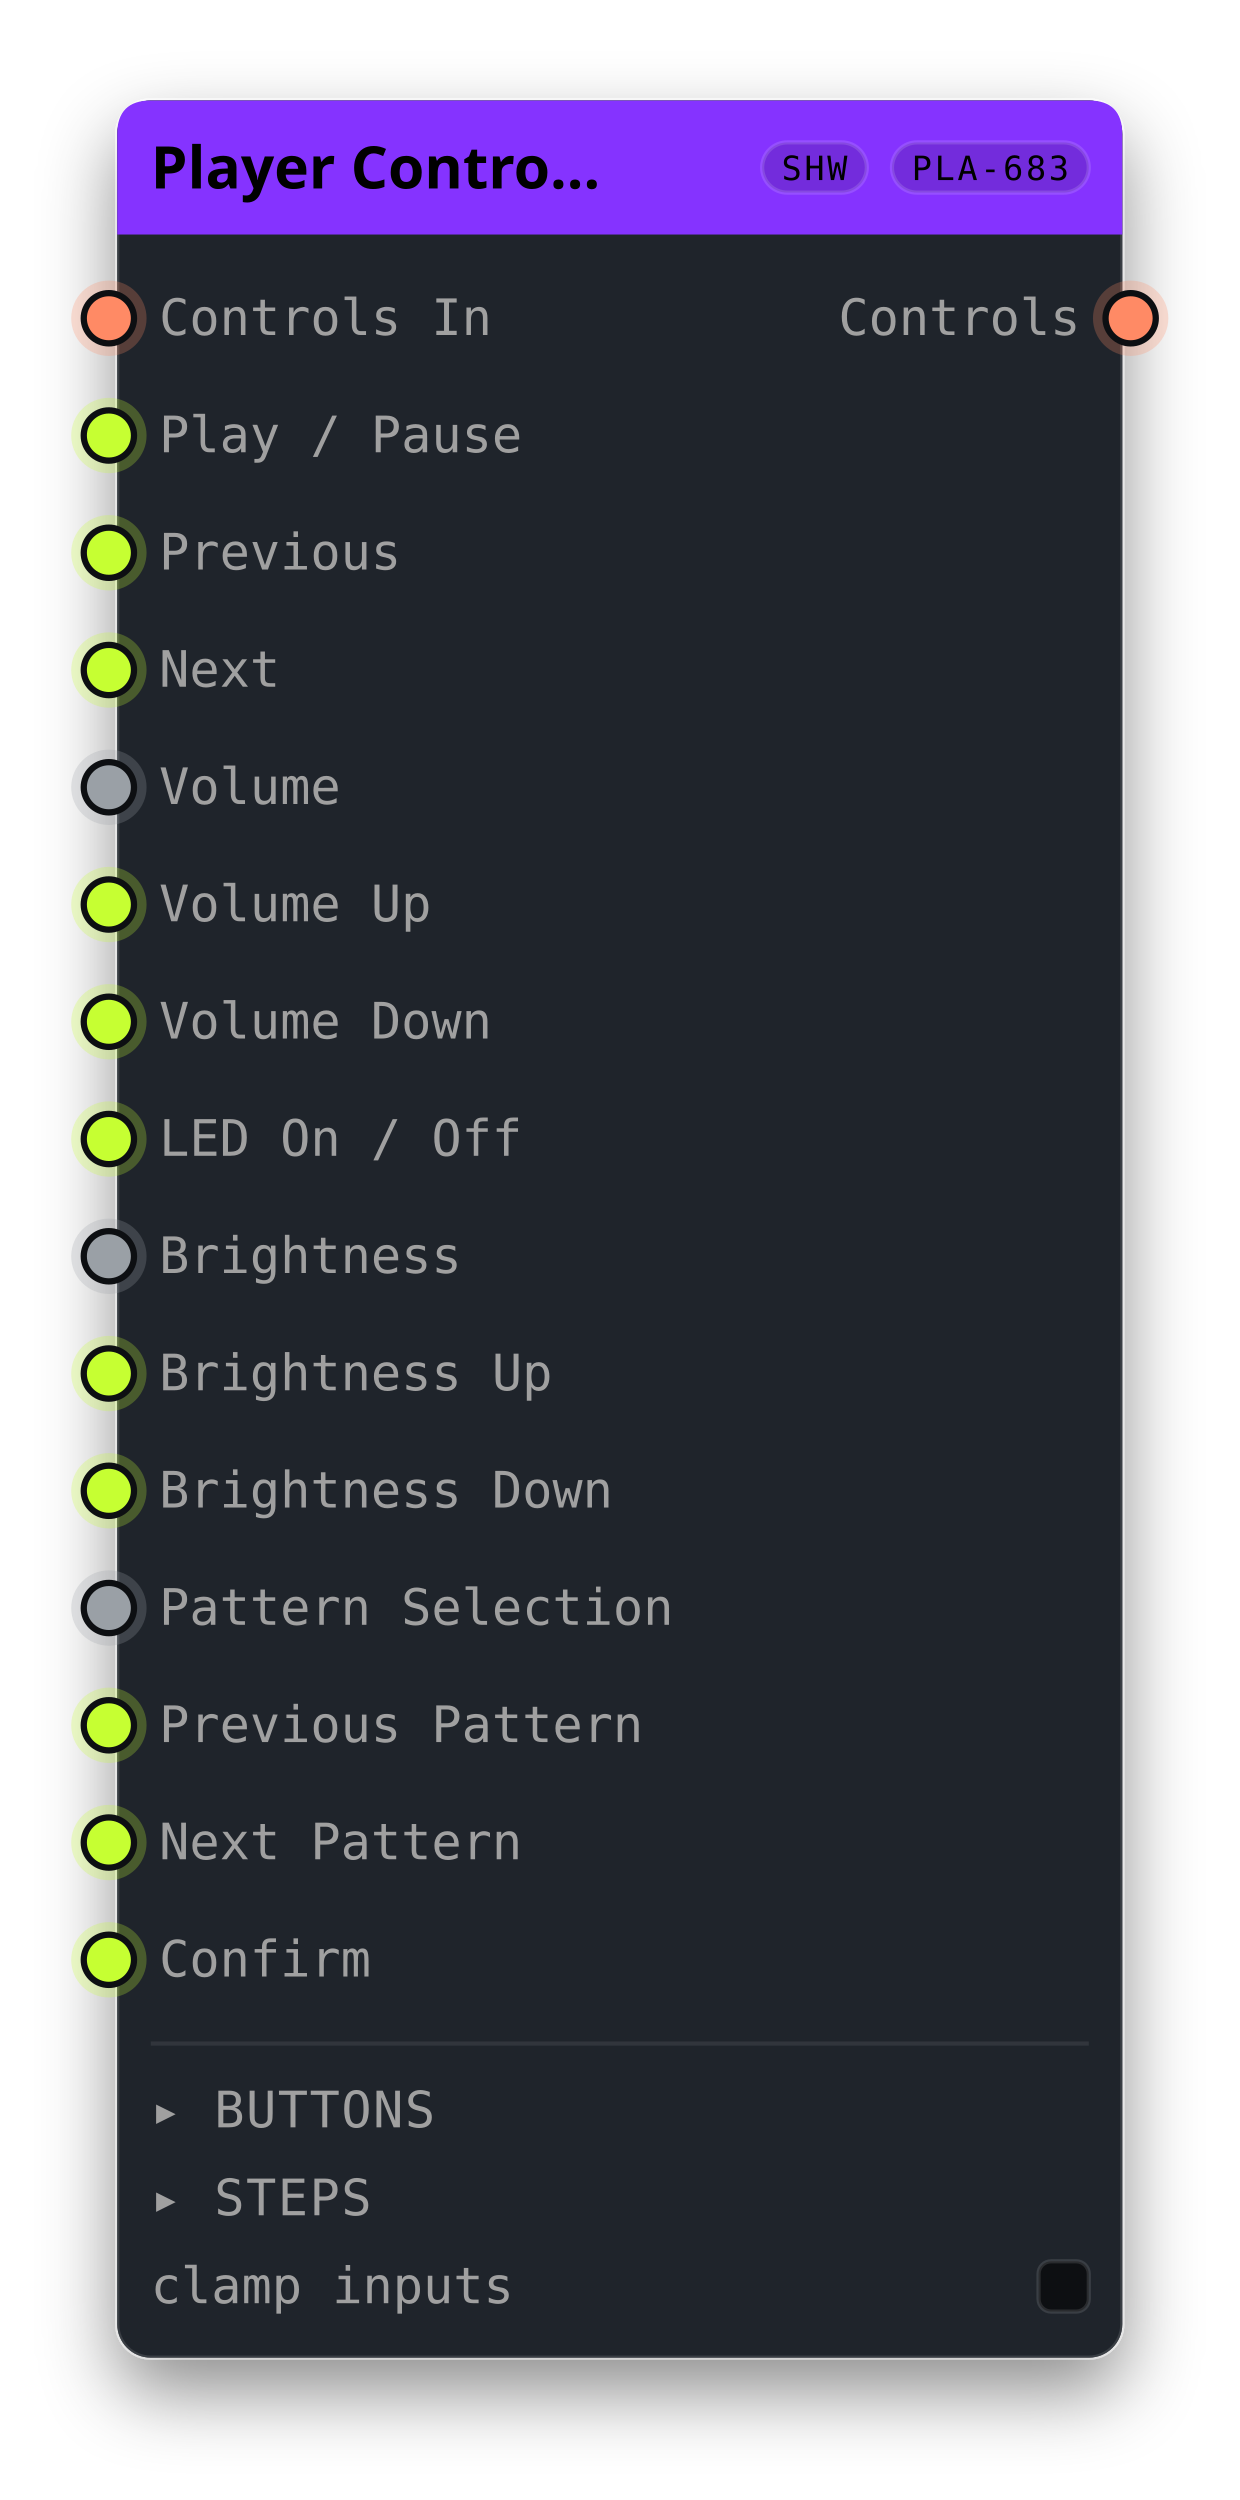
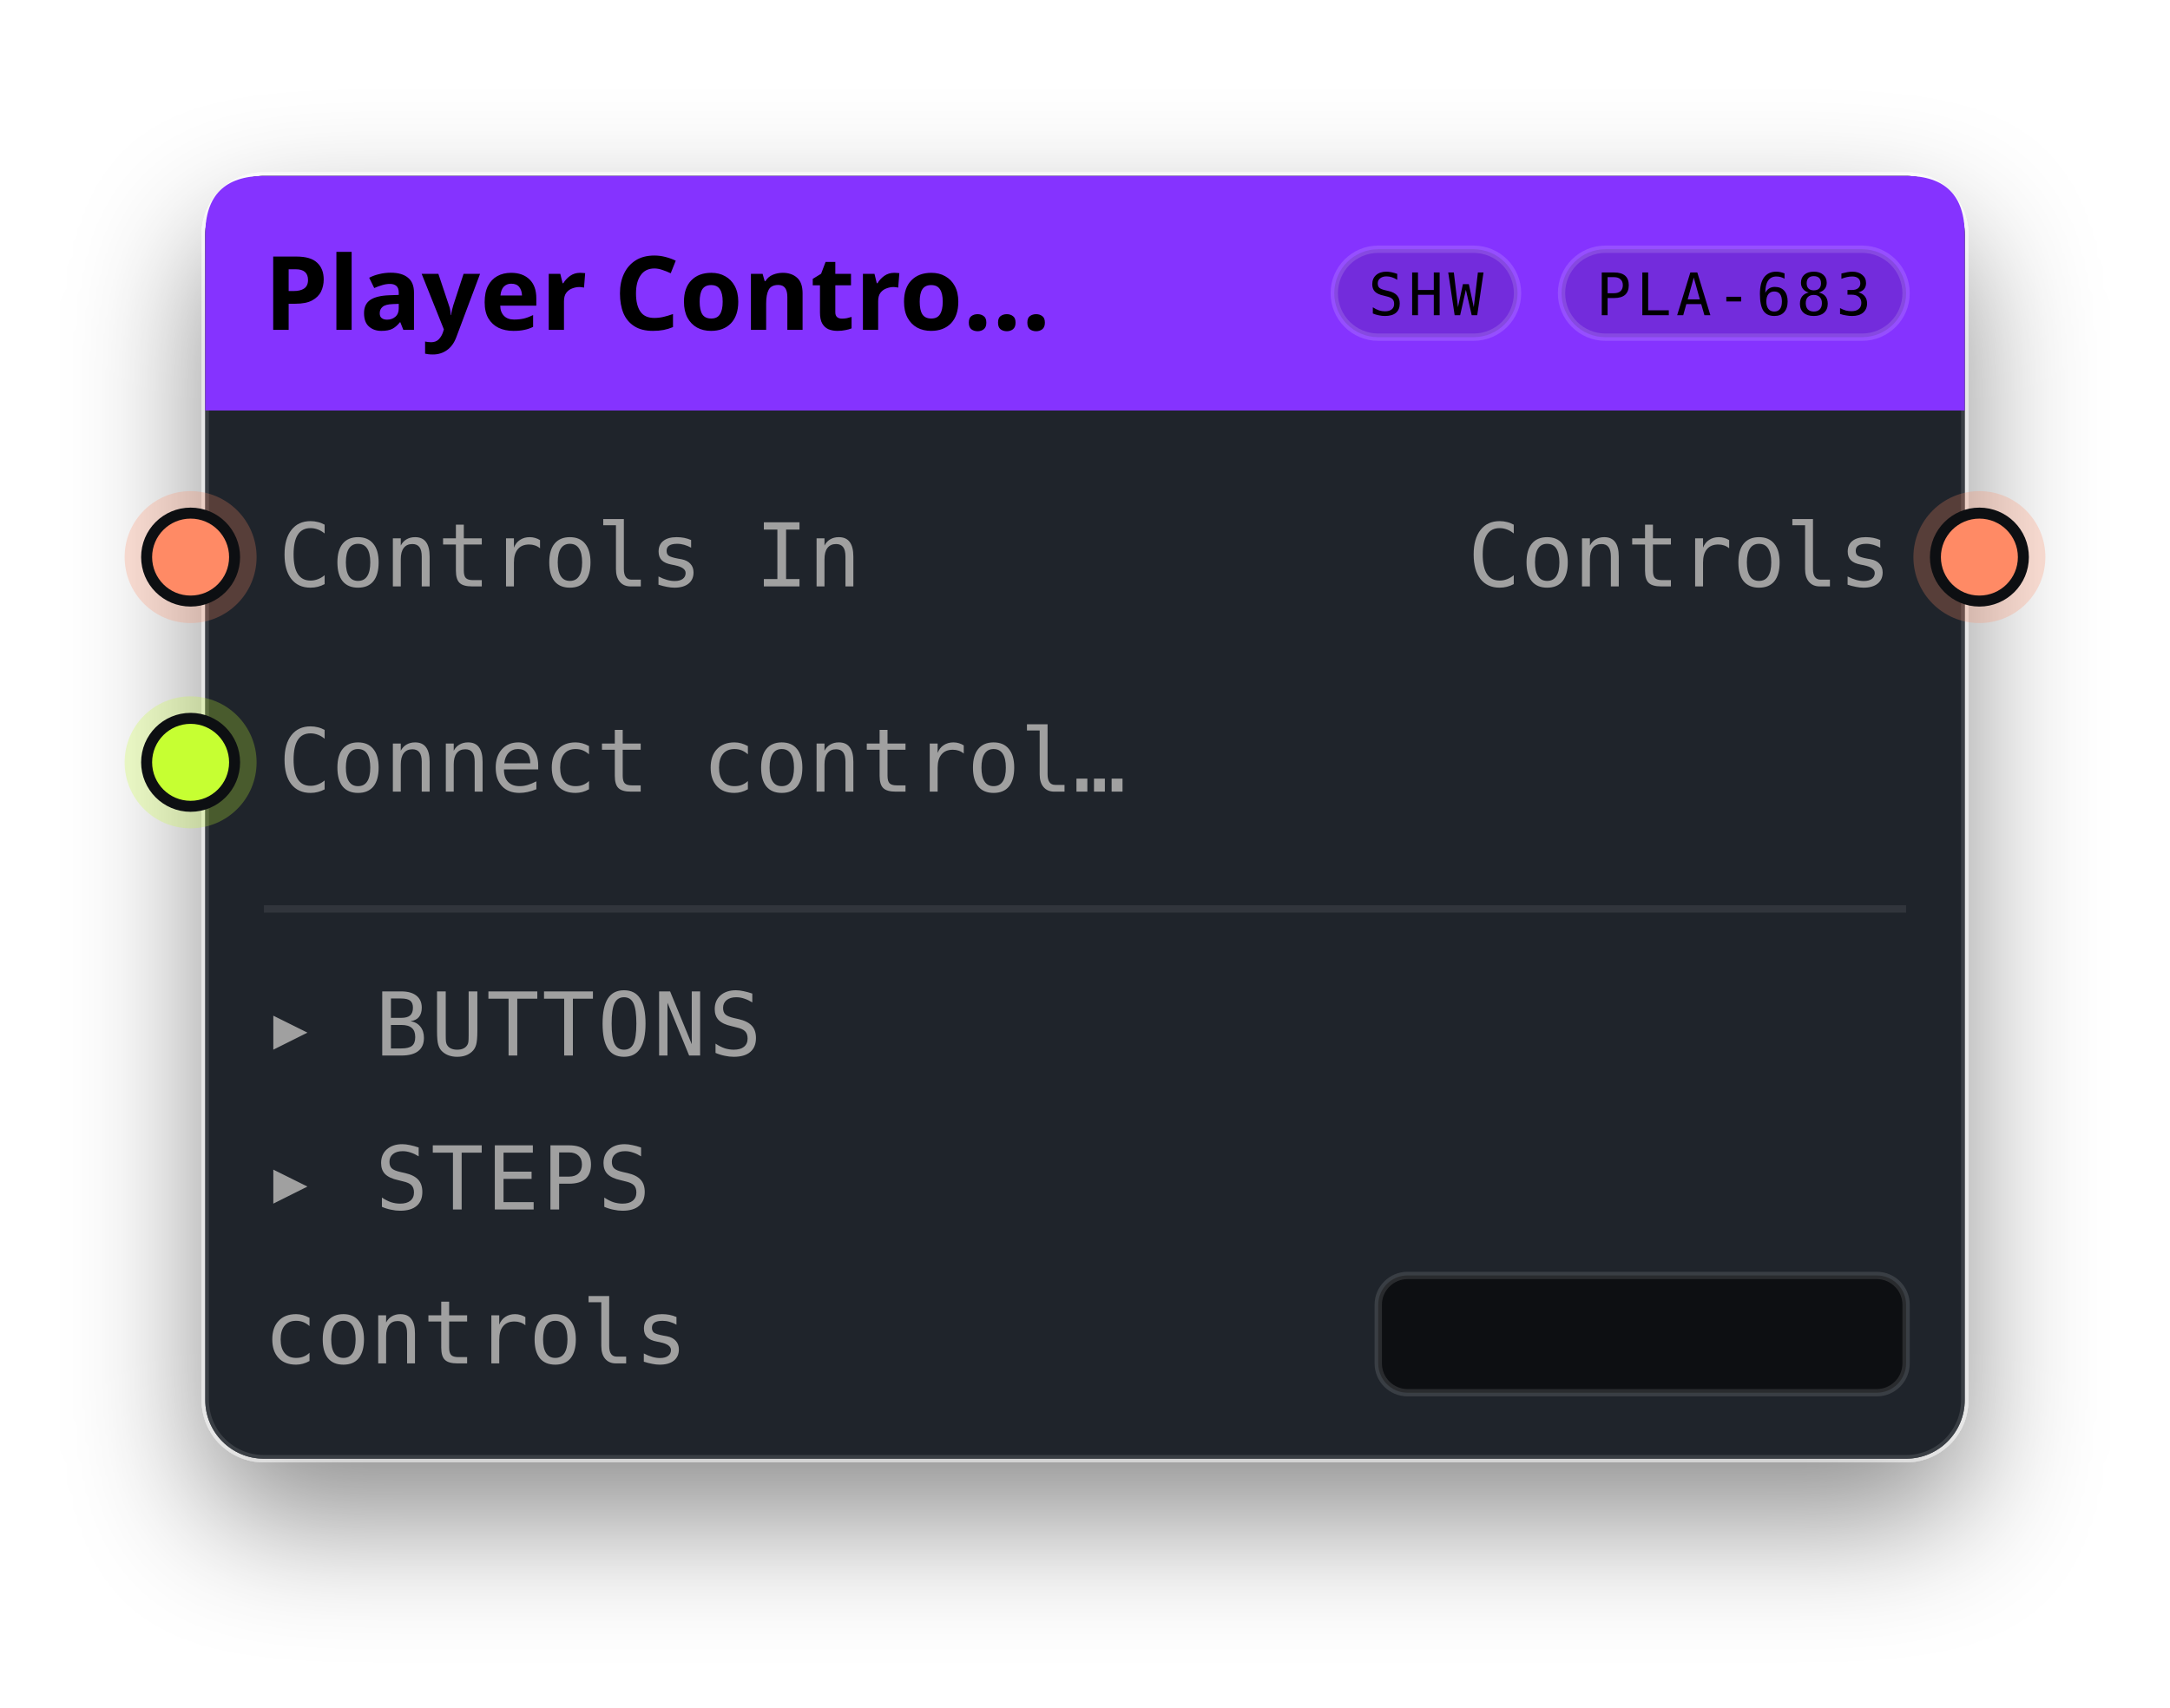
- <svg xmlns="http://www.w3.org/2000/svg" viewBox="0 0 296 597" width="296" height="597" role="img" aria-label="Player Controls node">
+ <svg xmlns="http://www.w3.org/2000/svg" viewBox="0 0 296 233" width="296" height="233" role="img" aria-label="Player Controls node">
  <defs>
    <filter id="shadow" x="-20%" y="-20%" width="140%" height="160%">
      <feDropShadow dx="0" dy="8" stdDeviation="9" flood-color="#000" flood-opacity="0.45" />
    </filter>
  </defs>
  <g transform="translate(28,24)">
-     <rect x="0" y="0" width="240" height="539" rx="8" fill="#1f242b" stroke="rgba(255,255,255,0.12)" filter="url(#shadow)" />
-     <rect x="0" y="0" width="240" height="539" rx="8" fill="#1f242b" stroke="rgba(255,255,255,0.12)" />
+     <rect x="0" y="0" width="240" height="175" rx="8" fill="#1f242b" stroke="rgba(255,255,255,0.12)" filter="url(#shadow)" />
+     <rect x="0" y="0" width="240" height="175" rx="8" fill="#1f242b" stroke="rgba(255,255,255,0.12)" />
    <path d="M0,32 L0,8 Q0,0 8,0 L232,0 Q240,0 240,8 L240,32 Z" fill="#8533ff" />
    <text x="8" y="21" font-family="'Audiowide','Trebuchet MS','Arial Black',sans-serif" font-size="14" font-weight="600" fill="#000">Player Contro…</text>
    <rect x="154" y="10" width="25" height="12" rx="6" fill="rgba(0,0,0,0.14)" stroke="rgba(255,255,255,0.14)" />
    <text x="166.5" y="19" text-anchor="middle" font-family="'JetBrains Mono','Cascadia Mono','Consolas',monospace" font-size="8" letter-spacing="0.08em" fill="#000">SHW</text>
    <rect x="185" y="10" width="47" height="12" rx="6" fill="rgba(0,0,0,0.14)" stroke="rgba(255,255,255,0.14)" />
    <text x="208.5" y="19" text-anchor="middle" font-family="'JetBrains Mono','Cascadia Mono','Consolas',monospace" font-size="8" letter-spacing="0.08em" fill="#000">PLA-683</text>
    <circle cx="-2" cy="52" r="9" fill="#ff8a65" opacity="0.25" />
    <circle cx="-2" cy="52" r="6" fill="#ff8a65" stroke="#0d0f12" stroke-width="1.5" />
    <text x="10" y="56" font-family="'JetBrains Mono','Cascadia Mono','Consolas',monospace" font-size="12" fill="#a0a0a0">Controls In</text>
    <circle cx="242" cy="52" r="9" fill="#ff8a65" opacity="0.25" />
    <circle cx="242" cy="52" r="6" fill="#ff8a65" stroke="#0d0f12" stroke-width="1.5" />
    <text x="230" y="56" text-anchor="end" font-family="'JetBrains Mono','Cascadia Mono','Consolas',monospace" font-size="12" fill="#a0a0a0">Controls</text>
    <circle cx="-2" cy="80" r="9" fill="#c6ff32" opacity="0.25" />
    <circle cx="-2" cy="80" r="6" fill="#c6ff32" stroke="#0d0f12" stroke-width="1.5" />
-     <text x="10" y="84" font-family="'JetBrains Mono','Cascadia Mono','Consolas',monospace" font-size="12" fill="#a0a0a0">Play / Pause</text>
-     <circle cx="-2" cy="108" r="9" fill="#c6ff32" opacity="0.25" />
-     <circle cx="-2" cy="108" r="6" fill="#c6ff32" stroke="#0d0f12" stroke-width="1.5" />
-     <text x="10" y="112" font-family="'JetBrains Mono','Cascadia Mono','Consolas',monospace" font-size="12" fill="#a0a0a0">Previous</text>
-     <circle cx="-2" cy="136" r="9" fill="#c6ff32" opacity="0.25" />
-     <circle cx="-2" cy="136" r="6" fill="#c6ff32" stroke="#0d0f12" stroke-width="1.5" />
-     <text x="10" y="140" font-family="'JetBrains Mono','Cascadia Mono','Consolas',monospace" font-size="12" fill="#a0a0a0">Next</text>
-     <circle cx="-2" cy="164" r="9" fill="#9aa0a6" opacity="0.25" />
-     <circle cx="-2" cy="164" r="6" fill="#9aa0a6" stroke="#0d0f12" stroke-width="1.5" />
-     <text x="10" y="168" font-family="'JetBrains Mono','Cascadia Mono','Consolas',monospace" font-size="12" fill="#a0a0a0">Volume</text>
-     <circle cx="-2" cy="192" r="9" fill="#c6ff32" opacity="0.25" />
-     <circle cx="-2" cy="192" r="6" fill="#c6ff32" stroke="#0d0f12" stroke-width="1.5" />
-     <text x="10" y="196" font-family="'JetBrains Mono','Cascadia Mono','Consolas',monospace" font-size="12" fill="#a0a0a0">Volume Up</text>
-     <circle cx="-2" cy="220" r="9" fill="#c6ff32" opacity="0.25" />
-     <circle cx="-2" cy="220" r="6" fill="#c6ff32" stroke="#0d0f12" stroke-width="1.5" />
-     <text x="10" y="224" font-family="'JetBrains Mono','Cascadia Mono','Consolas',monospace" font-size="12" fill="#a0a0a0">Volume Down</text>
-     <circle cx="-2" cy="248" r="9" fill="#c6ff32" opacity="0.25" />
-     <circle cx="-2" cy="248" r="6" fill="#c6ff32" stroke="#0d0f12" stroke-width="1.5" />
-     <text x="10" y="252" font-family="'JetBrains Mono','Cascadia Mono','Consolas',monospace" font-size="12" fill="#a0a0a0">LED On / Off</text>
-     <circle cx="-2" cy="276" r="9" fill="#9aa0a6" opacity="0.25" />
-     <circle cx="-2" cy="276" r="6" fill="#9aa0a6" stroke="#0d0f12" stroke-width="1.5" />
-     <text x="10" y="280" font-family="'JetBrains Mono','Cascadia Mono','Consolas',monospace" font-size="12" fill="#a0a0a0">Brightness</text>
-     <circle cx="-2" cy="304" r="9" fill="#c6ff32" opacity="0.25" />
-     <circle cx="-2" cy="304" r="6" fill="#c6ff32" stroke="#0d0f12" stroke-width="1.5" />
-     <text x="10" y="308" font-family="'JetBrains Mono','Cascadia Mono','Consolas',monospace" font-size="12" fill="#a0a0a0">Brightness Up</text>
-     <circle cx="-2" cy="332" r="9" fill="#c6ff32" opacity="0.25" />
-     <circle cx="-2" cy="332" r="6" fill="#c6ff32" stroke="#0d0f12" stroke-width="1.5" />
-     <text x="10" y="336" font-family="'JetBrains Mono','Cascadia Mono','Consolas',monospace" font-size="12" fill="#a0a0a0">Brightness Down</text>
-     <circle cx="-2" cy="360" r="9" fill="#9aa0a6" opacity="0.25" />
-     <circle cx="-2" cy="360" r="6" fill="#9aa0a6" stroke="#0d0f12" stroke-width="1.5" />
-     <text x="10" y="364" font-family="'JetBrains Mono','Cascadia Mono','Consolas',monospace" font-size="12" fill="#a0a0a0">Pattern Selection</text>
-     <circle cx="-2" cy="388" r="9" fill="#c6ff32" opacity="0.25" />
-     <circle cx="-2" cy="388" r="6" fill="#c6ff32" stroke="#0d0f12" stroke-width="1.5" />
-     <text x="10" y="392" font-family="'JetBrains Mono','Cascadia Mono','Consolas',monospace" font-size="12" fill="#a0a0a0">Previous Pattern</text>
-     <circle cx="-2" cy="416" r="9" fill="#c6ff32" opacity="0.25" />
-     <circle cx="-2" cy="416" r="6" fill="#c6ff32" stroke="#0d0f12" stroke-width="1.5" />
-     <text x="10" y="420" font-family="'JetBrains Mono','Cascadia Mono','Consolas',monospace" font-size="12" fill="#a0a0a0">Next Pattern</text>
-     <circle cx="-2" cy="444" r="9" fill="#c6ff32" opacity="0.25" />
-     <circle cx="-2" cy="444" r="6" fill="#c6ff32" stroke="#0d0f12" stroke-width="1.5" />
-     <text x="10" y="448" font-family="'JetBrains Mono','Cascadia Mono','Consolas',monospace" font-size="12" fill="#a0a0a0">Confirm</text>
-     <line x1="8" y1="464" x2="232" y2="464" stroke="rgba(255,255,255,0.08)" />
-     <text x="8" y="484" font-family="'JetBrains Mono','Cascadia Mono','Consolas',monospace" font-size="12" letter-spacing="0.03em" fill="#a0a0a0">▸ BUTTONS</text>
-     <text x="8" y="505" font-family="'JetBrains Mono','Cascadia Mono','Consolas',monospace" font-size="12" letter-spacing="0.03em" fill="#a0a0a0">▸ STEPS</text>
-     <text x="8" y="526" font-family="'JetBrains Mono','Cascadia Mono','Consolas',monospace" font-size="12" fill="#a0a0a0">clamp inputs</text>
+     <text x="10" y="84" font-family="'JetBrains Mono','Cascadia Mono','Consolas',monospace" font-size="12" fill="#a0a0a0">Connect control…</text>
+     <line x1="8" y1="100" x2="232" y2="100" stroke="rgba(255,255,255,0.08)" />
+     <text x="8" y="120" font-family="'JetBrains Mono','Cascadia Mono','Consolas',monospace" font-size="12" letter-spacing="0.03em" fill="#a0a0a0">▸ BUTTONS</text>
+     <text x="8" y="141" font-family="'JetBrains Mono','Cascadia Mono','Consolas',monospace" font-size="12" letter-spacing="0.03em" fill="#a0a0a0">▸ STEPS</text>
+     <text x="8" y="162" font-family="'JetBrains Mono','Cascadia Mono','Consolas',monospace" font-size="12" fill="#a0a0a0">controls</text>
    <g>
-       <rect x="220" y="516" width="12" height="12" rx="3" fill="#0d0f12" stroke="rgba(255,255,255,0.12)" />
+       <rect x="160" y="150" width="72" height="16" rx="4" fill="#0d0f12" stroke="rgba(255,255,255,0.12)" />
+       <text x="164" y="162" font-family="'JetBrains Mono','Cascadia Mono','Consolas',monospace" font-size="11" fill="#e0e0e0" />
    </g>
  </g>
</svg>
